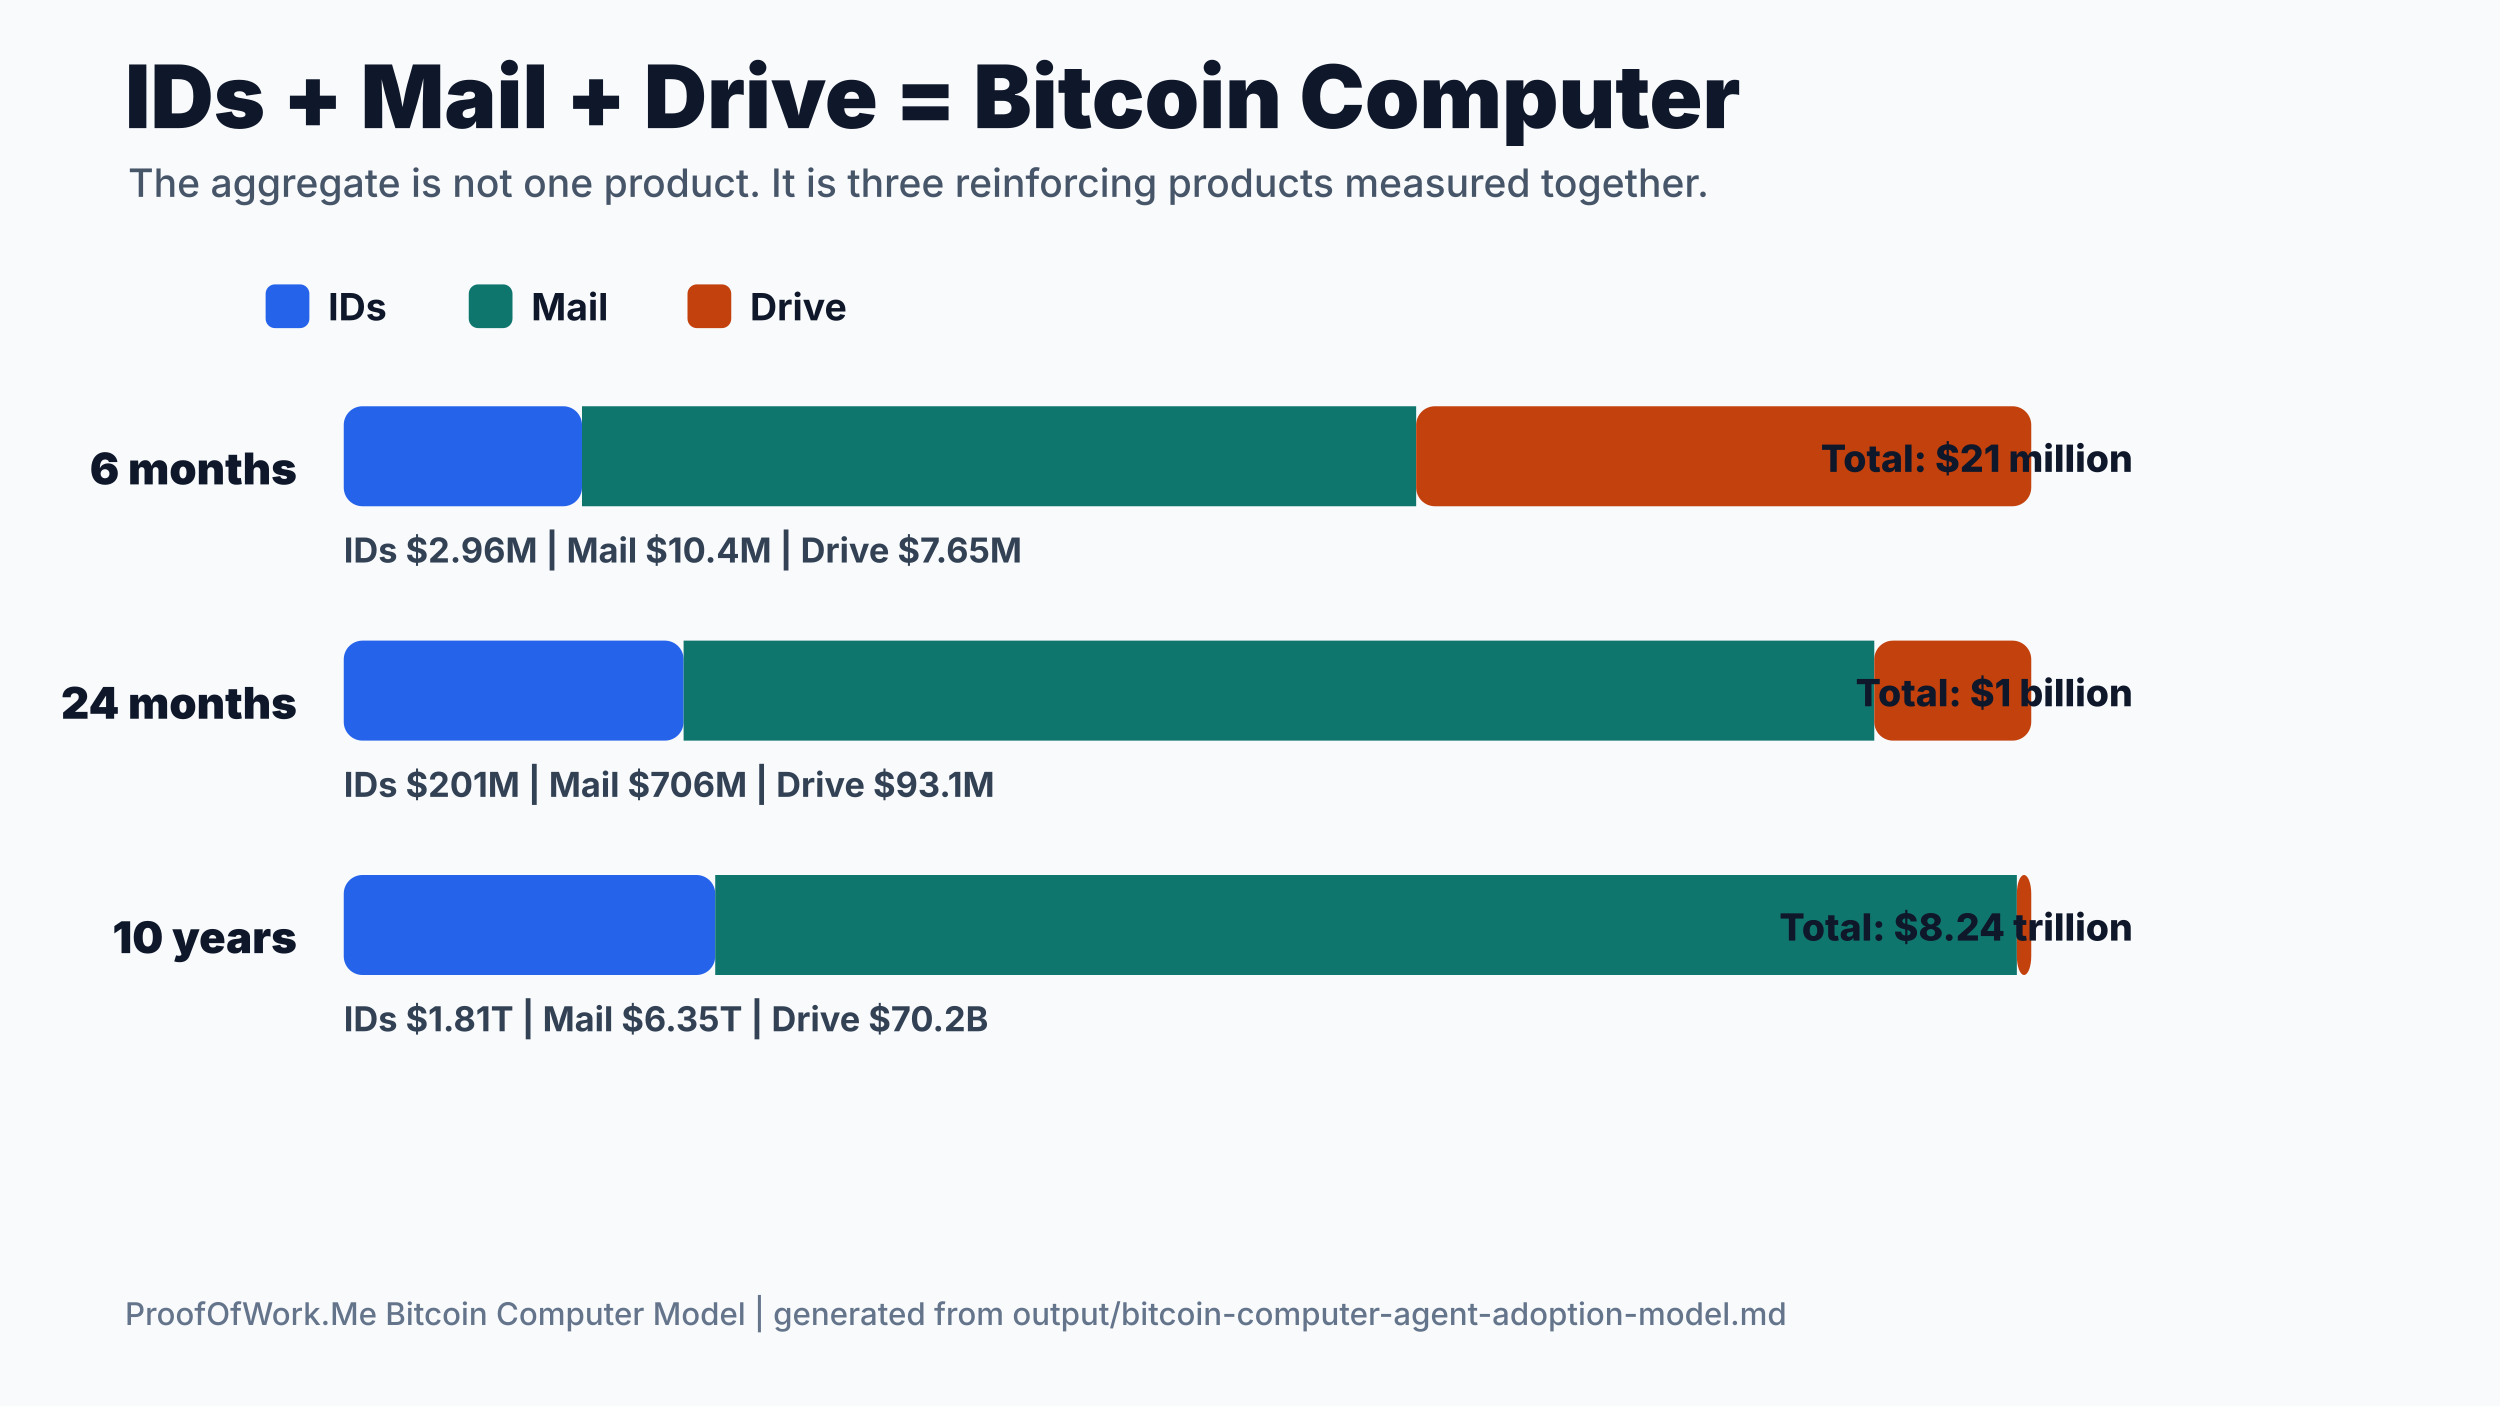
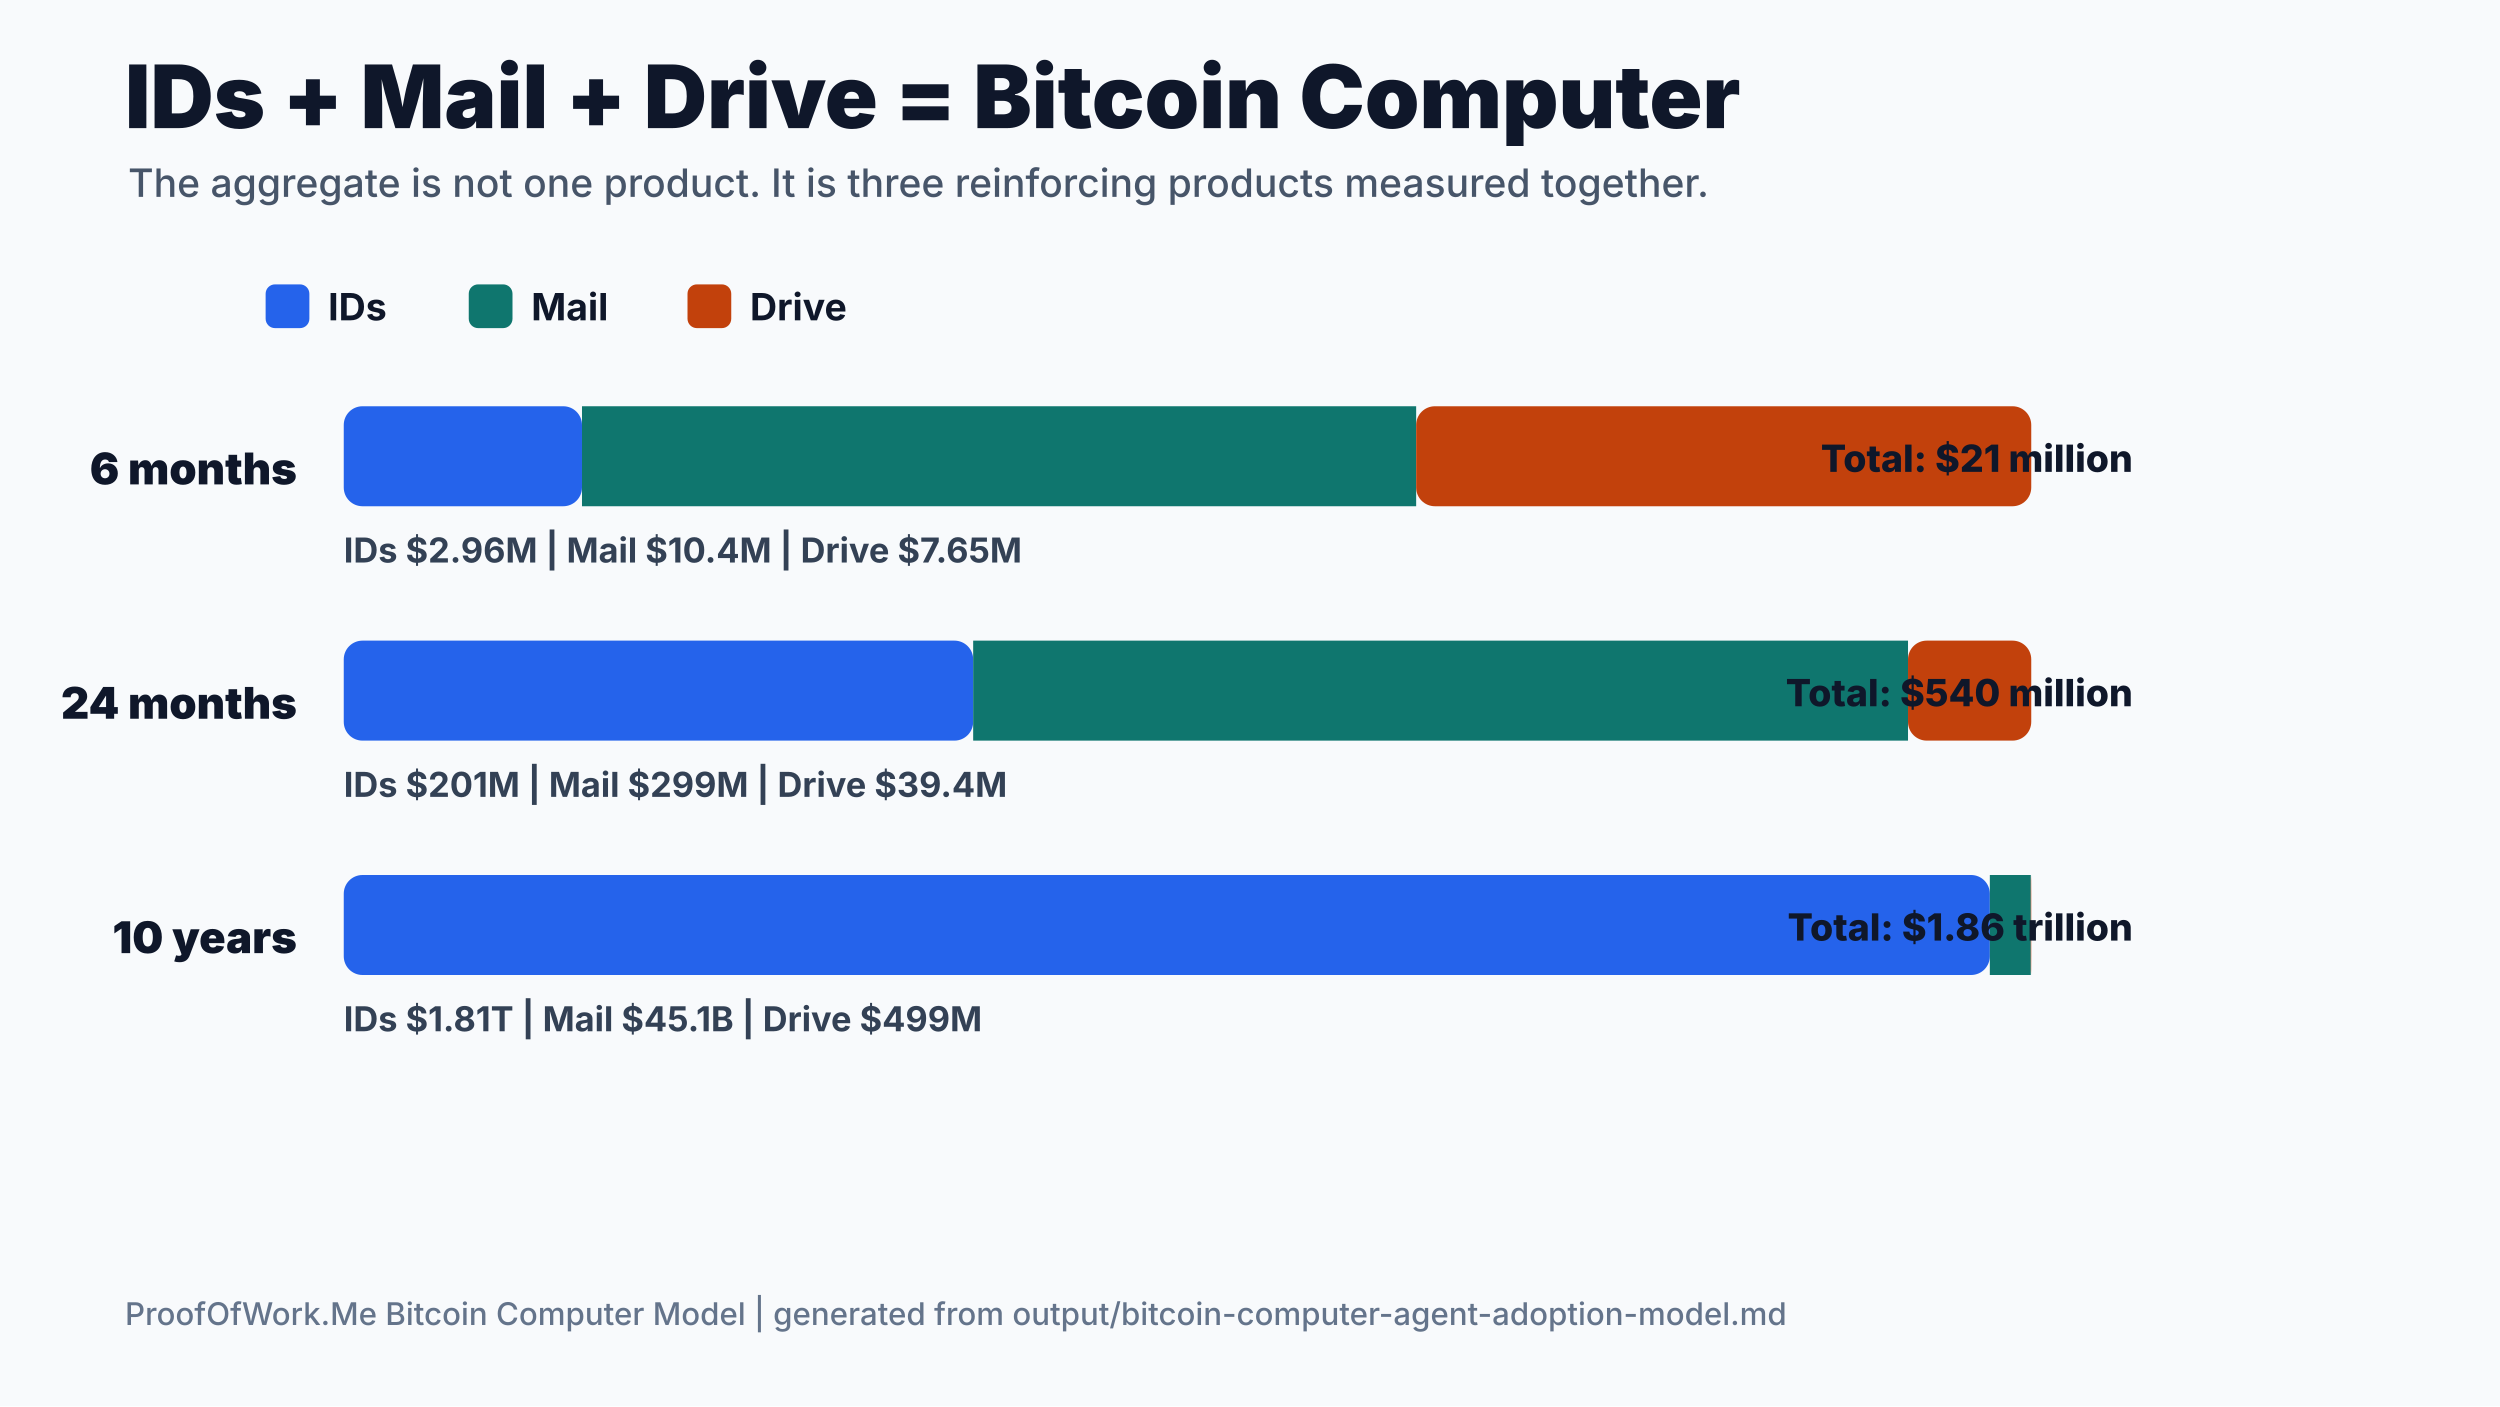
<svg xmlns="http://www.w3.org/2000/svg" width="1600" height="900" viewBox="0 0 1600 900">
  <rect width="1600" height="900" fill="#f8fafc" />
  <text x="80" y="82" text-anchor="start" font-family="Inter, ui-sans-serif, system-ui, -apple-system, BlinkMacSystemFont, Segoe UI, sans-serif" font-size="56" font-weight="850" fill="#0f172a">IDs + Mail + Drive = Bitcoin Computer</text>
  <text x="82" y="126" text-anchor="start" font-family="Inter, ui-sans-serif, system-ui, -apple-system, BlinkMacSystemFont, Segoe UI, sans-serif" font-size="25" font-weight="500" fill="#475569">The aggregate is not one product. It is three reinforcing products measured together.</text>
  <rect x="170" y="182" width="28" height="28" rx="6" fill="#2563eb" />
  <text x="210" y="205" text-anchor="start" font-family="Inter, ui-sans-serif, system-ui, -apple-system, BlinkMacSystemFont, Segoe UI, sans-serif" font-size="24" font-weight="750" fill="#0f172a">IDs</text>
  <rect x="300" y="182" width="28" height="28" rx="6" fill="#0f766e" />
  <text x="340" y="205" text-anchor="start" font-family="Inter, ui-sans-serif, system-ui, -apple-system, BlinkMacSystemFont, Segoe UI, sans-serif" font-size="24" font-weight="750" fill="#0f172a">Mail</text>
  <rect x="440" y="182" width="28" height="28" rx="6" fill="#c2410c" />
  <text x="480" y="205" text-anchor="start" font-family="Inter, ui-sans-serif, system-ui, -apple-system, BlinkMacSystemFont, Segoe UI, sans-serif" font-size="24" font-weight="750" fill="#0f172a">Drive</text>
  <text x="190" y="310" text-anchor="end" font-family="Inter, ui-sans-serif, system-ui, -apple-system, BlinkMacSystemFont, Segoe UI, sans-serif" font-size="28" font-weight="850" fill="#0f172a">6 months</text>
  <rect x="220" y="260" width="152.475" height="64" rx="12" fill="#2563eb" />
  <rect x="372.475" y="260" width="533.864" height="64" fill="#0f766e" />
  <rect x="906.339" y="260" width="393.661" height="64" rx="12" fill="#c2410c" />
  <text x="1365" y="302" text-anchor="end" font-family="Inter, ui-sans-serif, system-ui, -apple-system, BlinkMacSystemFont, Segoe UI, sans-serif" font-size="24" font-weight="800" fill="#0f172a">Total: $21 million</text>
  <text x="220" y="360" text-anchor="start" font-family="Inter, ui-sans-serif, system-ui, -apple-system, BlinkMacSystemFont, Segoe UI, sans-serif" font-size="22" font-weight="650" fill="#334155">IDs $2.96M  |  Mail $10.4M  |  Drive $7.65M</text>
  <text x="190" y="460" text-anchor="end" font-family="Inter, ui-sans-serif, system-ui, -apple-system, BlinkMacSystemFont, Segoe UI, sans-serif" font-size="28" font-weight="850" fill="#0f172a">24 months</text>
-   <rect x="220" y="410" width="217.51" height="64" rx="12" fill="#2563eb" />
-   <rect x="437.51" y="410" width="762.033" height="64" fill="#0f766e" />
-   <rect x="1199.543" y="410" width="100.457" height="64" rx="12" fill="#c2410c" />
-   <text x="1365" y="452" text-anchor="end" font-family="Inter, ui-sans-serif, system-ui, -apple-system, BlinkMacSystemFont, Segoe UI, sans-serif" font-size="24" font-weight="800" fill="#0f172a">Total: $1 billion</text>
-   <text x="220" y="510" text-anchor="start" font-family="Inter, ui-sans-serif, system-ui, -apple-system, BlinkMacSystemFont, Segoe UI, sans-serif" font-size="22" font-weight="650" fill="#334155">IDs $201M  |  Mail $706M  |  Drive $93.1M</text>
+   <rect x="220" y="410" width="402.829" height="64" rx="12" fill="#2563eb" />
+   <rect x="622.829" y="410" width="598.299" height="64" fill="#0f766e" />
+   <rect x="1221.128" y="410" width="78.872" height="64" rx="12" fill="#c2410c" />
+   <text x="1365" y="452" text-anchor="end" font-family="Inter, ui-sans-serif, system-ui, -apple-system, BlinkMacSystemFont, Segoe UI, sans-serif" font-size="24" font-weight="800" fill="#0f172a">Total: $540 million</text>
+   <text x="220" y="510" text-anchor="start" font-family="Inter, ui-sans-serif, system-ui, -apple-system, BlinkMacSystemFont, Segoe UI, sans-serif" font-size="22" font-weight="650" fill="#334155">IDs $201M  |  Mail $299M  |  Drive $39.4M</text>
  <text x="190" y="610" text-anchor="end" font-family="Inter, ui-sans-serif, system-ui, -apple-system, BlinkMacSystemFont, Segoe UI, sans-serif" font-size="28" font-weight="850" fill="#0f172a">10 years</text>
-   <rect x="220" y="560" width="237.75" height="64" rx="12" fill="#2563eb" />
-   <rect x="457.75" y="560" width="833.039" height="64" fill="#0f766e" />
-   <rect x="1290.789" y="560" width="9.211" height="64" rx="12" fill="#c2410c" />
-   <text x="1365" y="602" text-anchor="end" font-family="Inter, ui-sans-serif, system-ui, -apple-system, BlinkMacSystemFont, Segoe UI, sans-serif" font-size="24" font-weight="800" fill="#0f172a">Total: $8.24 trillion</text>
-   <text x="220" y="660" text-anchor="start" font-family="Inter, ui-sans-serif, system-ui, -apple-system, BlinkMacSystemFont, Segoe UI, sans-serif" font-size="22" font-weight="650" fill="#334155">IDs $1.81T  |  Mail $6.35T  |  Drive $70.2B</text>
+   <rect x="220" y="560" width="1053.494" height="64" rx="12" fill="#2563eb" />
+   <rect x="1273.494" y="560" width="26.216" height="64" fill="#0f766e" />
+   <rect x="1299.71" y="560" width="0.29" height="64" rx="12" fill="#c2410c" />
+   <text x="1365" y="602" text-anchor="end" font-family="Inter, ui-sans-serif, system-ui, -apple-system, BlinkMacSystemFont, Segoe UI, sans-serif" font-size="24" font-weight="800" fill="#0f172a">Total: $1.86 trillion</text>
+   <text x="220" y="660" text-anchor="start" font-family="Inter, ui-sans-serif, system-ui, -apple-system, BlinkMacSystemFont, Segoe UI, sans-serif" font-size="22" font-weight="650" fill="#334155">IDs $1.81T  |  Mail $45.1B  |  Drive $499M</text>
  <text x="80" y="848" text-anchor="start" font-family="Inter, ui-sans-serif, system-ui, -apple-system, BlinkMacSystemFont, Segoe UI, sans-serif" font-size="20" font-weight="500" fill="#64748b">ProofOfWork.Me Bitcoin Computer Model | generated from output/bitcoin-computer-agent-adoption-model.md</text>
</svg>
